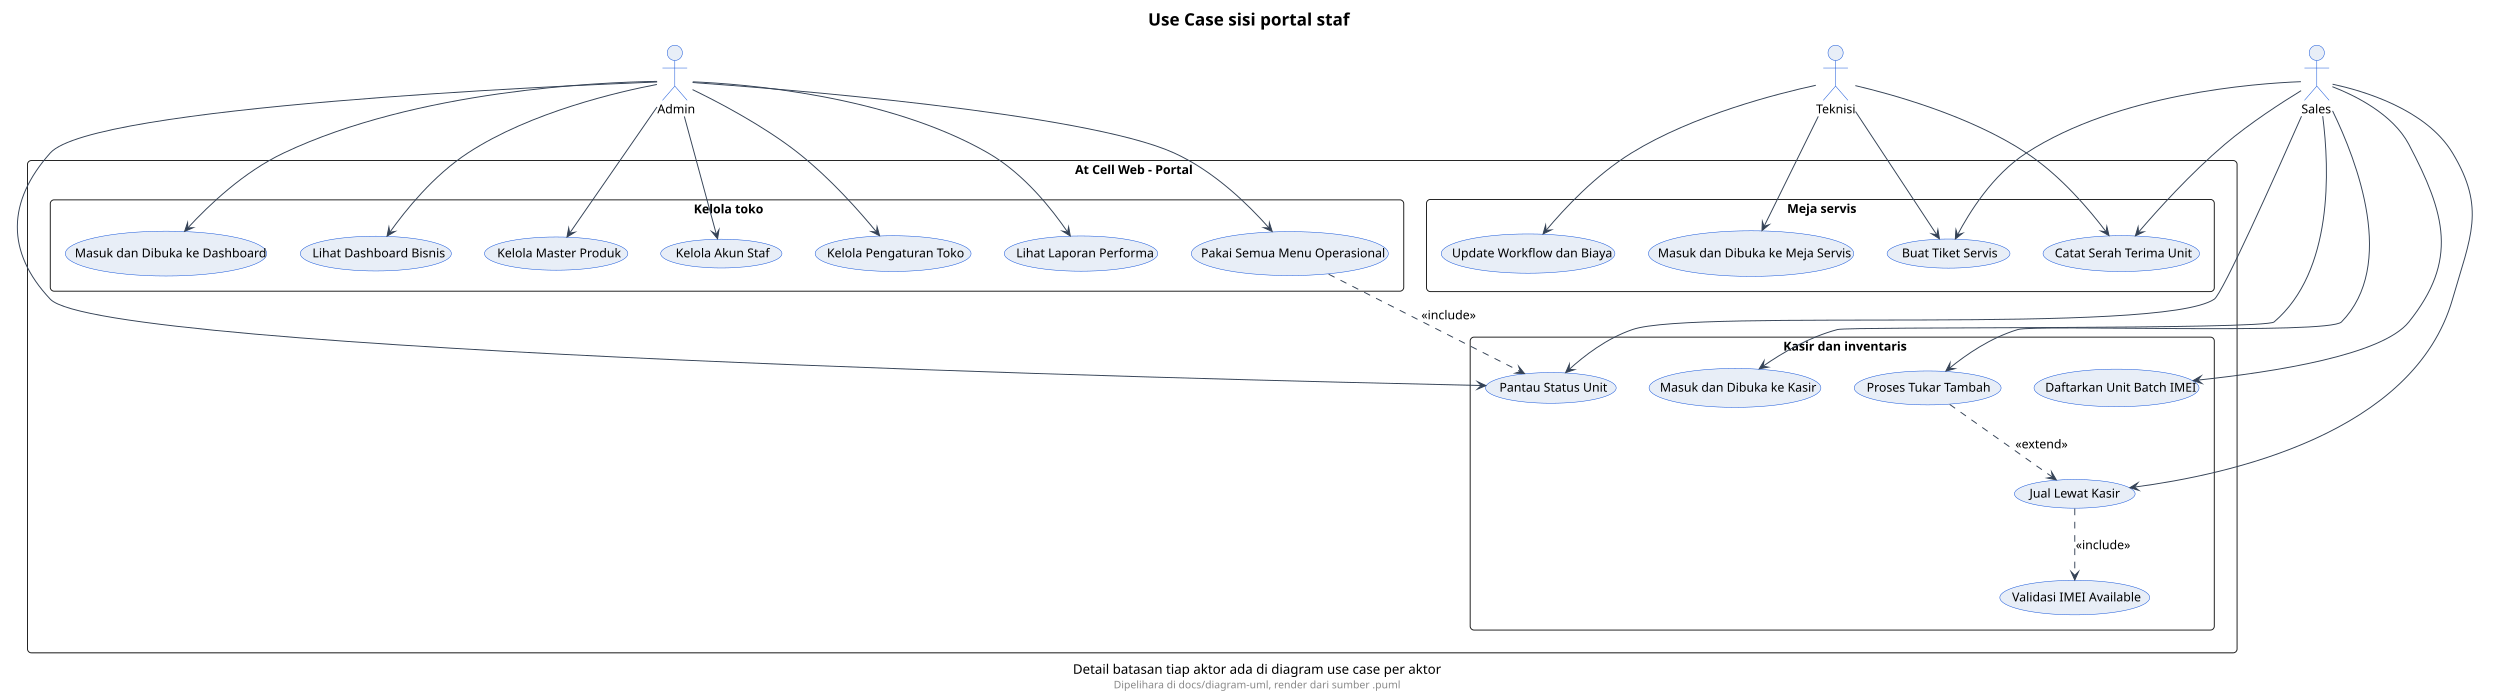
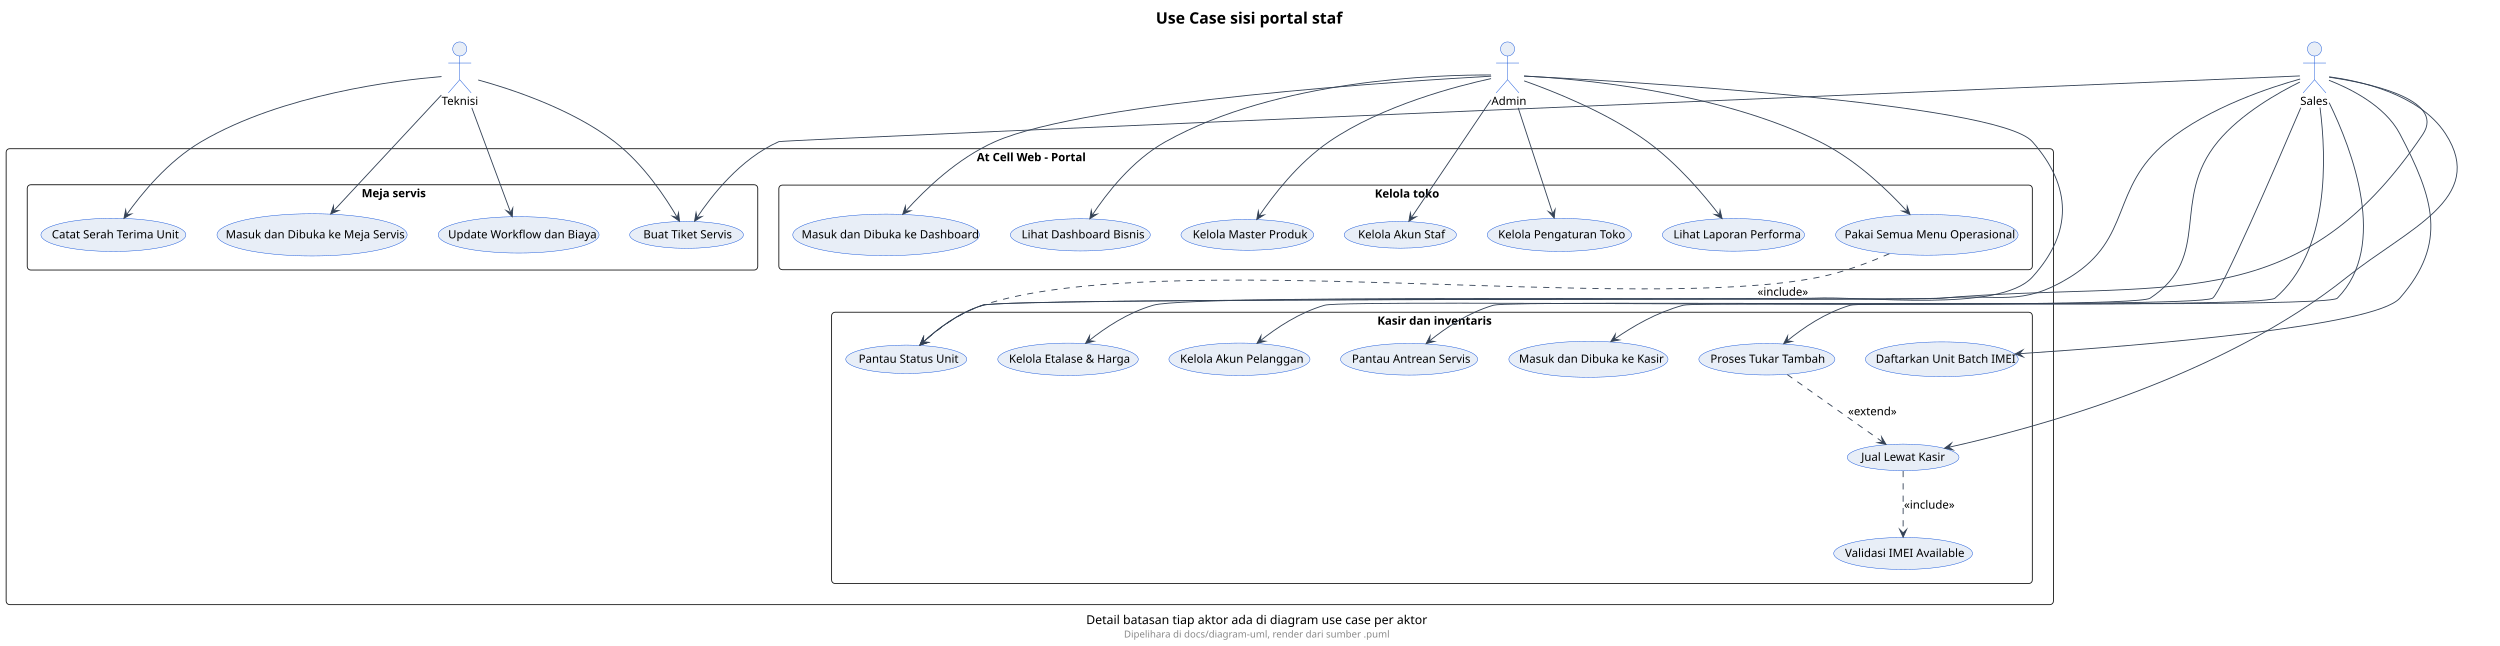
- <svg xmlns="http://www.w3.org/2000/svg" contentStyleType="text/css" data-diagram-type="DESCRIPTION" height="734px" preserveAspectRatio="none" style="width:2634px;height:734px;background:#FFFFFF;" version="1.1" viewBox="0 0 2634 734" width="2634px" zoomAndPan="magnify">
+ <svg xmlns="http://www.w3.org/2000/svg" version="1.1" data-diagram-type="DESCRIPTION" style="width:2844px;height:734px;background:#FFFFFF;" width="2844px" height="734px" viewBox="0 0 2844 734" zoomAndPan="magnify" preserveAspectRatio="none" contentStyleType="text/css">
  <defs />
-   <g>
+   <g font-family="sans-serif" lengthAdjust="spacing">
    <g class="title" data-source-line="43">
-       <text fill="#000000" font-family="sans-serif" font-size="18" font-weight="700" lengthAdjust="spacing" textLength="208.09" x="1209.62" y="26.884">Use Case sisi portal staf</text>
-     </g>
-     <g class="cluster" data-qualified-name="At Cell Web - Portal" data-source-line="47" id="ent0004">
-       <rect fill="none" height="518.67" rx="4" ry="4" style="stroke:#181818;stroke-width:1;" width="2328" x="28.98" y="169.148" />
-       <text fill="#000000" font-family="sans-serif" font-size="13" font-weight="700" lengthAdjust="spacing" textLength="120.618" x="1132.671" y="183.342">At Cell Web - Portal</text>
-     </g>
-     <g class="cluster" data-qualified-name="At Cell Web - Portal.Kasir dan inventaris" data-source-line="48" id="ent0005">
-       <rect fill="none" height="308.61" rx="4" ry="4" style="stroke:#181818;stroke-width:1;" width="784" x="1548.98" y="355.208" />
-       <text fill="#000000" font-family="sans-serif" font-size="13" font-weight="700" lengthAdjust="spacing" textLength="124.268" x="1878.846" y="369.402">Kasir dan inventaris</text>
-     </g>
-     <g class="cluster" data-qualified-name="At Cell Web - Portal.Meja servis" data-source-line="56" id="ent0012">
-       <rect fill="none" height="97.06" rx="4" ry="4" style="stroke:#181818;stroke-width:1;" width="830" x="1502.98" y="210.148" />
-       <text fill="#000000" font-family="sans-serif" font-size="13" font-weight="700" lengthAdjust="spacing" textLength="70.103" x="1882.928" y="224.342">Meja servis</text>
-     </g>
-     <g class="cluster" data-qualified-name="At Cell Web - Portal.Kelola toko" data-source-line="62" id="ent0017">
-       <rect fill="none" height="96.24" rx="4" ry="4" style="stroke:#181818;stroke-width:1;" width="1426" x="52.98" y="210.558" />
-       <text fill="#000000" font-family="sans-serif" font-size="13" font-weight="700" lengthAdjust="spacing" textLength="70.065" x="730.947" y="224.752">Kelola toko</text>
-     </g>
-     <g class="entity" data-qualified-name="At Cell Web - Portal.Kasir dan inventaris.MasukKasir" data-source-line="49" id="ent0006">
-       <ellipse cx="1827.983" cy="408.709" fill="#E8EEF7" rx="90.502" ry="20.5" style="stroke:#0B4ED8;stroke-width:0.5;" />
-       <text fill="#000000" font-family="sans-serif" font-size="13" lengthAdjust="spacing" textLength="158.241" x="1748.862" y="412.683">Masuk dan Dibuka ke Kasir</text>
-     </g>
-     <g class="entity" data-qualified-name="At Cell Web - Portal.Kasir dan inventaris.JualKasir" data-source-line="50" id="ent0007">
-       <ellipse cx="2185.979" cy="520.316" fill="#E8EEF7" rx="63.589" ry="15.118" style="stroke:#0B4ED8;stroke-width:0.5;" />
-       <text fill="#000000" font-family="sans-serif" font-size="13" lengthAdjust="spacing" textLength="95.38" x="2138.289" y="524.29">Jual Lewat Kasir</text>
-     </g>
-     <g class="entity" data-qualified-name="At Cell Web - Portal.Kasir dan inventaris.ValidasiIMEI" data-source-line="51" id="ent0008">
-       <ellipse cx="2185.976" cy="629.627" fill="#E8EEF7" rx="78.945" ry="18.189" style="stroke:#0B4ED8;stroke-width:0.5;" />
-       <text fill="#000000" font-family="sans-serif" font-size="13" lengthAdjust="spacing" textLength="132.228" x="2119.861" y="633.602">Validasi IMEI Available</text>
-     </g>
-     <g class="entity" data-qualified-name="At Cell Web - Portal.Kasir dan inventaris.TukarTambah" data-source-line="52" id="ent0009">
-       <ellipse cx="2030.983" cy="408.713" fill="#E8EEF7" rx="77.373" ry="17.875" style="stroke:#0B4ED8;stroke-width:0.5;" />
-       <text fill="#000000" font-family="sans-serif" font-size="13" lengthAdjust="spacing" textLength="128.603" x="1966.681" y="412.687">Proses Tukar Tambah</text>
-     </g>
-     <g class="entity" data-qualified-name="At Cell Web - Portal.Kasir dan inventaris.DaftarBatch" data-source-line="53" id="ent0010">
-       <ellipse cx="2229.981" cy="408.712" fill="#E8EEF7" rx="86.921" ry="19.784" style="stroke:#0B4ED8;stroke-width:0.5;" />
-       <text fill="#000000" font-family="sans-serif" font-size="13" lengthAdjust="spacing" textLength="150.281" x="2154.841" y="412.687">Daftarkan Unit Batch IMEI</text>
-     </g>
-     <g class="entity" data-qualified-name="At Cell Web - Portal.Kasir dan inventaris.PantauUnit" data-source-line="54" id="ent0011">
-       <ellipse cx="1633.985" cy="408.705" fill="#E8EEF7" rx="68.835" ry="16.167" style="stroke:#0B4ED8;stroke-width:0.5;" />
-       <text fill="#000000" font-family="sans-serif" font-size="13" lengthAdjust="spacing" textLength="108.399" x="1579.785" y="412.68">Pantau Status Unit</text>
-     </g>
-     <g class="entity" data-qualified-name="At Cell Web - Portal.Meja servis.MasukServis" data-source-line="57" id="ent0013">
-       <ellipse cx="1844.982" cy="267.175" fill="#E8EEF7" rx="108.132" ry="24.026" style="stroke:#0B4ED8;stroke-width:0.5;" />
-       <text fill="#000000" font-family="sans-serif" font-size="13" lengthAdjust="spacing" textLength="196.53" x="1746.717" y="271.149">Masuk dan Dibuka ke Meja Servis</text>
-     </g>
-     <g class="entity" data-qualified-name="At Cell Web - Portal.Meja servis.BuatTiket" data-source-line="58" id="ent0014">
-       <ellipse cx="2052.977" cy="267.174" fill="#E8EEF7" rx="64.727" ry="15.345" style="stroke:#0B4ED8;stroke-width:0.5;" />
-       <text fill="#000000" font-family="sans-serif" font-size="13" lengthAdjust="spacing" textLength="98.255" x="2003.849" y="271.148">Buat Tiket Servis</text>
-     </g>
-     <g class="entity" data-qualified-name="At Cell Web - Portal.Meja servis.UpdateTiket" data-source-line="59" id="ent0015">
-       <ellipse cx="1609.975" cy="267.175" fill="#E8EEF7" rx="91.485" ry="20.697" style="stroke:#0B4ED8;stroke-width:0.5;" />
-       <text fill="#000000" font-family="sans-serif" font-size="13" lengthAdjust="spacing" textLength="160.412" x="1529.769" y="271.15">Update Workflow dan Biaya</text>
-     </g>
-     <g class="entity" data-qualified-name="At Cell Web - Portal.Meja servis.SerahTerima" data-source-line="60" id="ent0016">
-       <ellipse cx="2234.983" cy="267.183" fill="#E8EEF7" rx="82.423" ry="18.885" style="stroke:#0B4ED8;stroke-width:0.5;" />
-       <text fill="#000000" font-family="sans-serif" font-size="13" lengthAdjust="spacing" textLength="140.163" x="2164.902" y="271.157">Catat Serah Terima Unit</text>
-     </g>
-     <g class="entity" data-qualified-name="At Cell Web - Portal.Kelola toko.MasukDash" data-source-line="63" id="ent0018">
-       <ellipse cx="174.98" cy="267.182" fill="#E8EEF7" rx="106.12" ry="23.624" style="stroke:#0B4ED8;stroke-width:0.5;" />
-       <text fill="#000000" font-family="sans-serif" font-size="13" lengthAdjust="spacing" textLength="192.22" x="78.87" y="271.157">Masuk dan Dibuka ke Dashboard</text>
-     </g>
-     <g class="entity" data-qualified-name="At Cell Web - Portal.Kelola toko.LihatDash" data-source-line="64" id="ent0019">
-       <ellipse cx="395.982" cy="267.175" fill="#E8EEF7" rx="79.582" ry="18.316" style="stroke:#0B4ED8;stroke-width:0.5;" />
-       <text fill="#000000" font-family="sans-serif" font-size="13" lengthAdjust="spacing" textLength="133.688" x="329.138" y="271.149">Lihat Dashboard Bisnis</text>
-     </g>
-     <g class="entity" data-qualified-name="At Cell Web - Portal.Kelola toko.KelolaProduk" data-source-line="65" id="ent0020">
-       <ellipse cx="585.983" cy="267.181" fill="#E8EEF7" rx="75.513" ry="17.503" style="stroke:#0B4ED8;stroke-width:0.5;" />
-       <text fill="#000000" font-family="sans-serif" font-size="13" lengthAdjust="spacing" textLength="124.281" x="523.842" y="271.155">Kelola Master Produk</text>
-     </g>
-     <g class="entity" data-qualified-name="At Cell Web - Portal.Kelola toko.KelolaStaf" data-source-line="66" id="ent0021">
-       <ellipse cx="759.979" cy="267.174" fill="#E8EEF7" rx="63.879" ry="15.176" style="stroke:#0B4ED8;stroke-width:0.5;" />
-       <text fill="#000000" font-family="sans-serif" font-size="13" lengthAdjust="spacing" textLength="96.116" x="711.921" y="271.148">Kelola Akun Staf</text>
-     </g>
-     <g class="entity" data-qualified-name="At Cell Web - Portal.Kelola toko.KelolaToko" data-source-line="67" id="ent0022">
-       <ellipse cx="940.984" cy="267.183" fill="#E8EEF7" rx="82.124" ry="18.825" style="stroke:#0B4ED8;stroke-width:0.5;" />
-       <text fill="#000000" font-family="sans-serif" font-size="13" lengthAdjust="spacing" textLength="139.483" x="871.242" y="271.157">Kelola Pengaturan Toko</text>
-     </g>
-     <g class="entity" data-qualified-name="At Cell Web - Portal.Kelola toko.LihatLaporan" data-source-line="68" id="ent0023">
-       <ellipse cx="1138.978" cy="267.178" fill="#E8EEF7" rx="80.848" ry="18.57" style="stroke:#0B4ED8;stroke-width:0.5;" />
-       <text fill="#000000" font-family="sans-serif" font-size="13" lengthAdjust="spacing" textLength="136.583" x="1070.687" y="271.152">Lihat Laporan Performa</text>
-     </g>
-     <g class="entity" data-qualified-name="At Cell Web - Portal.Kelola toko.PakaiSemua" data-source-line="69" id="ent0024">
-       <ellipse cx="1358.977" cy="267.182" fill="#E8EEF7" rx="103.767" ry="23.153" style="stroke:#0B4ED8;stroke-width:0.5;" />
-       <text fill="#000000" font-family="sans-serif" font-size="13" lengthAdjust="spacing" textLength="187.161" x="1265.396" y="271.156">Pakai Semua Menu Operasional</text>
-     </g>
-     <g class="entity" data-qualified-name="S" data-source-line="44" id="ent0001">
-       <ellipse cx="2440.979" cy="55.698" fill="#E8EEF7" rx="8" ry="8" style="stroke:#0B4ED8;stroke-width:0.5;" />
-       <path d="M2440.979,63.698 L2440.979,90.698 M2427.979,71.698 L2453.979,71.698 M2440.979,90.698 L2427.979,105.698 M2440.979,90.698 L2453.979,105.698" fill="none" style="stroke:#0B4ED8;stroke-width:0.5;" />
-       <text fill="#000000" font-family="sans-serif" font-size="13" lengthAdjust="spacing" textLength="32.519" x="2424.72" y="119.392">Sales</text>
-     </g>
-     <g class="entity" data-qualified-name="T" data-source-line="45" id="ent0002">
-       <ellipse cx="1933.979" cy="55.698" fill="#E8EEF7" rx="8" ry="8" style="stroke:#0B4ED8;stroke-width:0.5;" />
-       <path d="M1933.979,63.698 L1933.979,90.698 M1920.979,71.698 L1946.979,71.698 M1933.979,90.698 L1920.979,105.698 M1933.979,90.698 L1946.979,105.698" fill="none" style="stroke:#0B4ED8;stroke-width:0.5;" />
-       <text fill="#000000" font-family="sans-serif" font-size="13" lengthAdjust="spacing" textLength="41.177" x="1913.39" y="119.392">Teknisi</text>
-     </g>
-     <g class="entity" data-qualified-name="A" data-source-line="46" id="ent0003">
-       <ellipse cx="710.984" cy="55.698" fill="#E8EEF7" rx="8" ry="8" style="stroke:#0B4ED8;stroke-width:0.5;" />
-       <path d="M710.984,63.698 L710.984,90.698 M697.984,71.698 L723.984,71.698 M710.984,90.698 L697.984,105.698 M710.984,90.698 L723.984,105.698" fill="none" style="stroke:#0B4ED8;stroke-width:0.5;" />
-       <text fill="#000000" font-family="sans-serif" font-size="13" lengthAdjust="spacing" textLength="36.848" x="692.56" y="119.392">Admin</text>
-     </g>
-     <g class="link" data-entity-1="ent0001" data-entity-2="ent0006" data-link-type="dependency" data-source-line="72" id="lnk25">
-       <path d="M2447.21,122.348 C2454.45,178.788 2458.39,285.968 2395.98,339.208 C2386.26,347.498 1948.32,343.868 1935.98,347.208 C1905.48,355.448 1878.514,371.327 1857.574,385.787" fill="none" id="S-to-MasukKasir" style="stroke:#334155;stroke-width:1;" />
-       <polygon fill="#334155" points="1853.46,388.628,1863.139,386.806,1857.574,385.787,1858.593,380.223,1853.46,388.628" style="stroke:#334155;stroke-width:1;stroke-linejoin:miter;stroke-miterlimit:10;" />
-     </g>
-     <g class="link" data-entity-1="ent0001" data-entity-2="ent0007" data-link-type="dependency" data-source-line="73" id="lnk26">
-       <path d="M2457.62,88.708 C2488.93,95.418 2556,114.748 2583.98,161.148 C2619.33,219.788 2602.86,249.388 2583.98,315.208 C2543.36,456.838 2349.257,500.006 2248.947,513.196" fill="none" id="S-to-JualKasir" style="stroke:#334155;stroke-width:1;" />
-       <polygon fill="#334155" points="2243.99,513.848,2253.435,516.641,2248.947,513.196,2252.392,508.709,2243.99,513.848" style="stroke:#334155;stroke-width:1;stroke-linejoin:miter;stroke-miterlimit:10;" />
-     </g>
-     <g class="link" data-entity-1="ent0001" data-entity-2="ent0009" data-link-type="dependency" data-source-line="74" id="lnk27">
-       <path d="M2457.6,116.818 C2483.62,170.288 2525.26,279.538 2466.98,339.208 C2453.74,352.758 2144.11,341.688 2125.98,347.208 C2096.98,356.018 2072.159,373.195 2054.019,387.856" fill="none" id="S-to-TukarTambah" style="stroke:#334155;stroke-width:1;" />
-       <polygon fill="#334155" points="2050.13,390.998,2059.644,388.452,2054.019,387.856,2054.616,382.23,2050.13,390.998" style="stroke:#334155;stroke-width:1;stroke-linejoin:miter;stroke-miterlimit:10;" />
-     </g>
-     <g class="link" data-entity-1="ent0001" data-entity-2="ent0010" data-link-type="dependency" data-source-line="75" id="lnk28">
-       <path d="M2457.4,91.328 C2480.31,100.208 2520.94,119.818 2537.98,152.148 C2576.74,225.698 2589.99,274.348 2537.98,339.208 C2509.96,374.138 2397.072,391.862 2315.552,400.492" fill="none" id="S-to-DaftarBatch" style="stroke:#334155;stroke-width:1;" />
-       <polygon fill="#334155" points="2310.58,401.018,2319.951,404.048,2315.552,400.492,2319.109,396.093,2310.58,401.018" style="stroke:#334155;stroke-width:1;stroke-linejoin:miter;stroke-miterlimit:10;" />
-     </g>
-     <g class="link" data-entity-1="ent0001" data-entity-2="ent0011" data-link-type="dependency" data-source-line="76" id="lnk29">
-       <path d="M2424.88,122.418 C2396.95,185.758 2341.66,309.368 2332.98,315.208 C2276.37,353.238 1784.45,324.938 1719.98,347.208 C1692.37,356.738 1669.388,374.634 1653.248,389.234" fill="none" id="S-to-PantauUnit" style="stroke:#334155;stroke-width:1;" />
-       <polygon fill="#334155" points="1649.54,392.588,1658.898,389.517,1653.248,389.234,1653.531,383.584,1649.54,392.588" style="stroke:#334155;stroke-width:1;stroke-linejoin:miter;stroke-miterlimit:10;" />
-     </g>
-     <g class="link" data-entity-1="ent0001" data-entity-2="ent0014" data-link-type="dependency" data-source-line="77" id="lnk30">
-       <path d="M2424.23,86.058 C2375.55,87.908 2231.42,98.678 2134.98,161.148 C2099.06,184.418 2074.569,224.489 2062.459,247.369" fill="none" id="S-to-BuatTiket" style="stroke:#334155;stroke-width:1;" />
-       <polygon fill="#334155" points="2060.12,251.788,2067.865,245.705,2062.459,247.369,2060.795,241.963,2060.12,251.788" style="stroke:#334155;stroke-width:1;stroke-linejoin:miter;stroke-miterlimit:10;" />
-     </g>
-     <g class="link" data-entity-1="ent0001" data-entity-2="ent0016" data-link-type="dependency" data-source-line="78" id="lnk31">
-       <path d="M2424.45,95.528 C2404.52,107.738 2370.43,129.678 2343.98,152.148 C2307.46,183.188 2273.187,221.285 2253.097,244.685" fill="none" id="S-to-SerahTerima" style="stroke:#334155;stroke-width:1;" />
-       <polygon fill="#334155" points="2249.84,248.478,2258.738,244.255,2253.097,244.685,2252.668,239.044,2249.84,248.478" style="stroke:#334155;stroke-width:1;stroke-linejoin:miter;stroke-miterlimit:10;" />
-     </g>
-     <g class="link" data-entity-1="ent0002" data-entity-2="ent0013" data-link-type="dependency" data-source-line="79" id="lnk32">
-       <path d="M1915.75,122.638 C1897.96,158.738 1873.631,208.074 1858.621,238.514" fill="none" id="T-to-MasukServis" style="stroke:#334155;stroke-width:1;" />
-       <polygon fill="#334155" points="1856.41,242.998,1863.978,236.695,1858.621,238.514,1856.803,233.157,1856.41,242.998" style="stroke:#334155;stroke-width:1;stroke-linejoin:miter;stroke-miterlimit:10;" />
-     </g>
-     <g class="link" data-entity-1="ent0002" data-entity-2="ent0014" data-link-type="dependency" data-source-line="80" id="lnk33">
-       <path d="M1954.98,117.528 C1981,156.998 2021.487,218.414 2040.618,247.424" fill="none" id="T-to-BuatTiket" style="stroke:#334155;stroke-width:1;" />
-       <polygon fill="#334155" points="2043.37,251.598,2041.755,241.883,2040.618,247.424,2035.076,246.287,2043.37,251.598" style="stroke:#334155;stroke-width:1;stroke-linejoin:miter;stroke-miterlimit:10;" />
-     </g>
-     <g class="link" data-entity-1="ent0002" data-entity-2="ent0015" data-link-type="dependency" data-source-line="81" id="lnk34">
-       <path d="M1913.14,89.858 C1873.17,98.538 1783.98,121.098 1718.98,161.148 C1680.95,184.588 1648.58,219.383 1628.96,242.693" fill="none" id="T-to-UpdateTiket" style="stroke:#334155;stroke-width:1;" />
-       <polygon fill="#334155" points="1625.74,246.518,1634.596,242.208,1628.96,242.693,1628.475,237.057,1625.74,246.518" style="stroke:#334155;stroke-width:1;stroke-linejoin:miter;stroke-miterlimit:10;" />
-     </g>
-     <g class="link" data-entity-1="ent0002" data-entity-2="ent0016" data-link-type="dependency" data-source-line="82" id="lnk35">
-       <path d="M1954.79,90.208 C1992.94,99.188 2075.61,121.868 2134.98,161.148 C2171.51,185.328 2201.562,221.172 2219.002,244.212" fill="none" id="T-to-SerahTerima" style="stroke:#334155;stroke-width:1;" />
-       <polygon fill="#334155" points="2222.02,248.198,2219.778,238.608,2219.002,244.212,2213.399,243.436,2222.02,248.198" style="stroke:#334155;stroke-width:1;stroke-linejoin:miter;stroke-miterlimit:10;" />
-     </g>
-     <g class="link" data-entity-1="ent0003" data-entity-2="ent0018" data-link-type="dependency" data-source-line="83" id="lnk36">
-       <path d="M692.29,85.738 C632.13,86.608 439.32,94.748 298.98,161.148 C256.65,181.178 220.478,215.73 197.888,240.12" fill="none" id="A-to-MasukDash" style="stroke:#334155;stroke-width:1;" />
-       <polygon fill="#334155" points="194.49,243.788,203.54,239.903,197.888,240.12,197.671,234.467,194.49,243.788" style="stroke:#334155;stroke-width:1;stroke-linejoin:miter;stroke-miterlimit:10;" />
-     </g>
-     <g class="link" data-entity-1="ent0003" data-entity-2="ent0019" data-link-type="dependency" data-source-line="84" id="lnk37">
-       <path d="M692.1,88.978 C652.51,96.548 559.01,117.968 492.98,161.148 C456.42,185.058 427.188,221.671 410.678,244.761" fill="none" id="A-to-LihatDash" style="stroke:#334155;stroke-width:1;" />
-       <polygon fill="#334155" points="407.77,248.828,416.259,243.834,410.678,244.761,409.751,239.181,407.77,248.828" style="stroke:#334155;stroke-width:1;stroke-linejoin:miter;stroke-miterlimit:10;" />
-     </g>
-     <g class="link" data-entity-1="ent0003" data-entity-2="ent0020" data-link-type="dependency" data-source-line="85" id="lnk38">
-       <path d="M692.27,112.698 C665.98,150.658 621.766,214.508 600.197,245.658" fill="none" id="A-to-KelolaProduk" style="stroke:#334155;stroke-width:1;" />
-       <polygon fill="#334155" points="597.35,249.768,605.762,244.646,600.197,245.658,599.185,240.092,597.35,249.768" style="stroke:#334155;stroke-width:1;stroke-linejoin:miter;stroke-miterlimit:10;" />
-     </g>
-     <g class="link" data-entity-1="ent0003" data-entity-2="ent0021" data-link-type="dependency" data-source-line="86" id="lnk39">
-       <path d="M721.01,122.638 C731.82,162.448 747.169,218.993 754.719,246.783" fill="none" id="A-to-KelolaStaf" style="stroke:#334155;stroke-width:1;" />
-       <polygon fill="#334155" points="756.03,251.608,757.53,241.874,754.719,246.783,749.81,243.972,756.03,251.608" style="stroke:#334155;stroke-width:1;stroke-linejoin:miter;stroke-miterlimit:10;" />
-     </g>
-     <g class="link" data-entity-1="ent0003" data-entity-2="ent0022" data-link-type="dependency" data-source-line="87" id="lnk40">
-       <path d="M729.67,94.418 C755.91,107.128 804.51,132.378 840.98,161.148 C874.98,187.968 905.247,222.312 923.547,244.482" fill="none" id="A-to-KelolaToko" style="stroke:#334155;stroke-width:1;" />
-       <polygon fill="#334155" points="926.73,248.338,924.086,238.851,923.547,244.482,917.916,243.944,926.73,248.338" style="stroke:#334155;stroke-width:1;stroke-linejoin:miter;stroke-miterlimit:10;" />
-     </g>
-     <g class="link" data-entity-1="ent0003" data-entity-2="ent0023" data-link-type="dependency" data-source-line="88" id="lnk41">
-       <path d="M729.88,86.188 C782.67,88.398 934.79,100.008 1040.98,161.148 C1079.23,183.178 1108.614,220.823 1124.844,244.513" fill="none" id="A-to-LihatLaporan" style="stroke:#334155;stroke-width:1;" />
-       <polygon fill="#334155" points="1127.67,248.638,1125.883,238.953,1124.844,244.513,1119.284,243.474,1127.67,248.638" style="stroke:#334155;stroke-width:1;stroke-linejoin:miter;stroke-miterlimit:10;" />
-     </g>
-     <g class="link" data-entity-1="ent0003" data-entity-2="ent0011" data-link-type="dependency" data-source-line="89" id="lnk42">
-       <path d="M692.36,86.368 C589.82,90.348 96.84,111.968 52.98,161.148 C7.41,212.248 6,265.398 52.98,315.208 C105.63,371.018 1263.811,399.719 1560.561,406.179" fill="none" id="A-to-PantauUnit" style="stroke:#334155;stroke-width:1;" />
-       <polygon fill="#334155" points="1565.56,406.288,1556.649,402.093,1560.561,406.179,1556.475,410.091,1565.56,406.288" style="stroke:#334155;stroke-width:1;stroke-linejoin:miter;stroke-miterlimit:10;" />
-     </g>
-     <g class="link" data-entity-1="ent0003" data-entity-2="ent0024" data-link-type="dependency" data-source-line="90" id="lnk43">
-       <path d="M729.72,86.958 C812.23,92.788 1143.13,118.488 1236.98,161.148 C1279.47,180.468 1315.114,215.545 1337.074,240.195" fill="none" id="A-to-PakaiSemua" style="stroke:#334155;stroke-width:1;" />
-       <polygon fill="#334155" points="1340.4,243.928,1337.4,234.547,1337.074,240.195,1331.427,239.869,1340.4,243.928" style="stroke:#334155;stroke-width:1;stroke-linejoin:miter;stroke-miterlimit:10;" />
-     </g>
-     <g class="link" data-entity-1="ent0007" data-entity-2="ent0008" data-link-type="dependency" data-source-line="91" id="lnk44">
-       <path d="M2185.98,535.798 C2185.98,555.358 2185.98,585.208 2185.98,606.188" fill="none" id="JualKasir-to-ValidasiIMEI" style="stroke:#334155;stroke-width:1;stroke-dasharray:7,7;" />
-       <polygon fill="#334155" points="2185.98,611.188,2189.98,602.188,2185.98,606.188,2181.98,602.188,2185.98,611.188" style="stroke:#334155;stroke-width:1;stroke-linejoin:miter;stroke-miterlimit:10;" />
-       <text fill="#000000" font-family="sans-serif" font-size="13" lengthAdjust="spacing" textLength="55.656" x="2186.98" y="578.632">«include»</text>
-     </g>
-     <g class="link" data-entity-1="ent0009" data-entity-2="ent0007" data-link-type="dependency" data-source-line="92" id="lnk45">
-       <path d="M2054.19,426.118 C2084.76,447.738 2133.898,482.491 2162.458,502.691" fill="none" id="TukarTambah-to-JualKasir" style="stroke:#334155;stroke-width:1;stroke-dasharray:7,7;" />
-       <polygon fill="#334155" points="2166.54,505.578,2161.502,497.115,2162.458,502.691,2156.882,503.647,2166.54,505.578" style="stroke:#334155;stroke-width:1;stroke-linejoin:miter;stroke-miterlimit:10;" />
-       <text fill="#000000" font-family="sans-serif" font-size="13" lengthAdjust="spacing" textLength="53.492" x="2123.36" y="472.402">«extend»</text>
-     </g>
-     <g class="link" data-entity-1="ent0024" data-entity-2="ent0011" data-link-type="dependency" data-source-line="93" id="lnk46">
-       <path d="M1399.85,288.918 C1456.56,317.688 1553.141,366.685 1601.811,391.385" fill="none" id="PakaiSemua-to-PantauUnit" style="stroke:#334155;stroke-width:1;stroke-dasharray:7,7;" />
-       <polygon fill="#334155" points="1606.27,393.648,1600.055,386.008,1601.811,391.385,1596.434,393.142,1606.27,393.648" style="stroke:#334155;stroke-width:1;stroke-linejoin:miter;stroke-miterlimit:10;" />
-       <text fill="#000000" font-family="sans-serif" font-size="13" lengthAdjust="spacing" textLength="55.656" x="1497.48" y="336.402">«include»</text>
-     </g>
-     <g class="caption" data-source-line="94">
-       <text fill="#000000" font-family="sans-serif" font-size="14" lengthAdjust="spacing" textLength="366.543" x="1130.393" y="709.95">Detail batasan tiap aktor ada di diagram use case per aktor</text>
+       <text x="1314.885" y="26.884" fill="#000" font-size="18" textLength="208.09" font-weight="700">Use Case sisi portal staf</text>
+     </g>
+     <g class="cluster" data-qualified-name="At Cell Web - Portal" id="ent0004" data-source-line="47">
+       <rect x="7" y="169.148" width="2329" height="518.67" fill="none" style="stroke:#181818;stroke-width:1;" rx="4" ry="4" />
+       <text x="1111.191" y="183.342" fill="#000" font-size="13" textLength="120.618" font-weight="700">At Cell Web - Portal</text>
+     </g>
+     <g class="cluster" data-qualified-name="At Cell Web - Portal.Kasir dan inventaris" id="ent0005" data-source-line="48">
+       <rect x="946" y="355.208" width="1366" height="308.61" fill="none" style="stroke:#181818;stroke-width:1;" rx="4" ry="4" />
+       <text x="1566.866" y="369.402" fill="#000" font-size="13" textLength="124.268" font-weight="700">Kasir dan inventaris</text>
+     </g>
+     <g class="cluster" data-qualified-name="At Cell Web - Portal.Meja servis" id="ent0015" data-source-line="59">
+       <rect x="31" y="210.148" width="831" height="97.06" fill="none" style="stroke:#181818;stroke-width:1;" rx="4" ry="4" />
+       <text x="411.448" y="224.342" fill="#000" font-size="13" textLength="70.104" font-weight="700">Meja servis</text>
+     </g>
+     <g class="cluster" data-qualified-name="At Cell Web - Portal.Kelola toko" id="ent0020" data-source-line="65">
+       <rect x="886" y="210.558" width="1426" height="96.24" fill="none" style="stroke:#181818;stroke-width:1;" rx="4" ry="4" />
+       <text x="1563.967" y="224.752" fill="#000" font-size="13" textLength="70.065" font-weight="700">Kelola toko</text>
+     </g>
+     <g class="entity" data-qualified-name="At Cell Web - Portal.Kasir dan inventaris.MasukKasir" id="ent0006" data-source-line="49">
+       <ellipse cx="1807.002" cy="408.709" rx="90.502" ry="20.5" fill="#E8EEF7" style="stroke:#0B4ED8;stroke-width:0.5;" />
+       <text x="1727.882" y="412.683" fill="#000" font-size="13" textLength="158.241">Masuk dan Dibuka ke Kasir</text>
+     </g>
+     <g class="entity" data-qualified-name="At Cell Web - Portal.Kasir dan inventaris.JualKasir" id="ent0007" data-source-line="50">
+       <ellipse cx="2164.999" cy="520.316" rx="63.589" ry="15.118" fill="#E8EEF7" style="stroke:#0B4ED8;stroke-width:0.5;" />
+       <text x="2117.309" y="524.29" fill="#000" font-size="13" textLength="95.38">Jual Lewat Kasir</text>
+     </g>
+     <g class="entity" data-qualified-name="At Cell Web - Portal.Kasir dan inventaris.ValidasiIMEI" id="ent0008" data-source-line="51">
+       <ellipse cx="2164.995" cy="629.627" rx="78.945" ry="18.189" fill="#E8EEF7" style="stroke:#0B4ED8;stroke-width:0.5;" />
+       <text x="2098.881" y="633.602" fill="#000" font-size="13" textLength="132.228">Validasi IMEI Available</text>
+     </g>
+     <g class="entity" data-qualified-name="At Cell Web - Portal.Kasir dan inventaris.TukarTambah" id="ent0009" data-source-line="52">
+       <ellipse cx="2010.003" cy="408.713" rx="77.373" ry="17.875" fill="#E8EEF7" style="stroke:#0B4ED8;stroke-width:0.5;" />
+       <text x="1945.701" y="412.687" fill="#000" font-size="13" textLength="128.604">Proses Tukar Tambah</text>
+     </g>
+     <g class="entity" data-qualified-name="At Cell Web - Portal.Kasir dan inventaris.DaftarBatch" id="ent0010" data-source-line="53">
+       <ellipse cx="2209.001" cy="408.712" rx="86.921" ry="19.784" fill="#E8EEF7" style="stroke:#0B4ED8;stroke-width:0.5;" />
+       <text x="2133.861" y="412.687" fill="#000" font-size="13" textLength="150.281">Daftarkan Unit Batch IMEI</text>
+     </g>
+     <g class="entity" data-qualified-name="At Cell Web - Portal.Kasir dan inventaris.PantauUnit" id="ent0011" data-source-line="54">
+       <ellipse cx="1031.005" cy="408.705" rx="68.835" ry="16.167" fill="#E8EEF7" style="stroke:#0B4ED8;stroke-width:0.5;" />
+       <text x="976.805" y="412.68" fill="#000" font-size="13" textLength="108.399">Pantau Status Unit</text>
+     </g>
+     <g class="entity" data-qualified-name="At Cell Web - Portal.Kasir dan inventaris.KelolaEtalase" id="ent0012" data-source-line="55">
+       <ellipse cx="1214.998" cy="408.708" rx="79.898" ry="18.38" fill="#E8EEF7" style="stroke:#0B4ED8;stroke-width:0.5;" />
+       <text x="1147.792" y="412.682" fill="#000" font-size="13" textLength="134.412">Kelola Etalase &amp; Harga</text>
+     </g>
+     <g class="entity" data-qualified-name="At Cell Web - Portal.Kasir dan inventaris.KelolaPelanggan" id="ent0013" data-source-line="56">
+       <ellipse cx="1409.995" cy="408.703" rx="80.225" ry="18.445" fill="#E8EEF7" style="stroke:#0B4ED8;stroke-width:0.5;" />
+       <text x="1342.415" y="412.678" fill="#000" font-size="13" textLength="135.161">Kelola Akun Pelanggan</text>
+     </g>
+     <g class="entity" data-qualified-name="At Cell Web - Portal.Kasir dan inventaris.PantauServis" id="ent0014" data-source-line="57">
+       <ellipse cx="1603.001" cy="408.71" rx="78.011" ry="18.002" fill="#E8EEF7" style="stroke:#0B4ED8;stroke-width:0.5;" />
+       <text x="1537.963" y="412.685" fill="#000" font-size="13" textLength="130.076">Pantau Antrean Servis</text>
+     </g>
+     <g class="entity" data-qualified-name="At Cell Web - Portal.Meja servis.MasukServis" id="ent0016" data-source-line="60">
+       <ellipse cx="355.002" cy="267.175" rx="108.132" ry="24.026" fill="#E8EEF7" style="stroke:#0B4ED8;stroke-width:0.5;" />
+       <text x="256.737" y="271.149" fill="#000" font-size="13" textLength="196.53">Masuk dan Dibuka ke Meja Servis</text>
+     </g>
+     <g class="entity" data-qualified-name="At Cell Web - Portal.Meja servis.BuatTiket" id="ent0017" data-source-line="61">
+       <ellipse cx="780.997" cy="267.174" rx="64.727" ry="15.345" fill="#E8EEF7" style="stroke:#0B4ED8;stroke-width:0.5;" />
+       <text x="731.869" y="271.148" fill="#000" font-size="13" textLength="98.255">Buat Tiket Servis</text>
+     </g>
+     <g class="entity" data-qualified-name="At Cell Web - Portal.Meja servis.UpdateTiket" id="ent0018" data-source-line="62">
+       <ellipse cx="589.995" cy="267.175" rx="91.485" ry="20.697" fill="#E8EEF7" style="stroke:#0B4ED8;stroke-width:0.5;" />
+       <text x="509.789" y="271.15" fill="#000" font-size="13" textLength="160.412">Update Workflow dan Biaya</text>
+     </g>
+     <g class="entity" data-qualified-name="At Cell Web - Portal.Meja servis.SerahTerima" id="ent0019" data-source-line="63">
+       <ellipse cx="129.003" cy="267.183" rx="82.423" ry="18.885" fill="#E8EEF7" style="stroke:#0B4ED8;stroke-width:0.5;" />
+       <text x="58.922" y="271.157" fill="#000" font-size="13" textLength="140.163">Catat Serah Terima Unit</text>
+     </g>
+     <g class="entity" data-qualified-name="At Cell Web - Portal.Kelola toko.MasukDash" id="ent0021" data-source-line="66">
+       <ellipse cx="1008" cy="267.182" rx="106.12" ry="23.624" fill="#E8EEF7" style="stroke:#0B4ED8;stroke-width:0.5;" />
+       <text x="911.89" y="271.157" fill="#000" font-size="13" textLength="192.22">Masuk dan Dibuka ke Dashboard</text>
+     </g>
+     <g class="entity" data-qualified-name="At Cell Web - Portal.Kelola toko.LihatDash" id="ent0022" data-source-line="67">
+       <ellipse cx="1229.002" cy="267.175" rx="79.582" ry="18.316" fill="#E8EEF7" style="stroke:#0B4ED8;stroke-width:0.5;" />
+       <text x="1162.158" y="271.149" fill="#000" font-size="13" textLength="133.688">Lihat Dashboard Bisnis</text>
+     </g>
+     <g class="entity" data-qualified-name="At Cell Web - Portal.Kelola toko.KelolaProduk" id="ent0023" data-source-line="68">
+       <ellipse cx="1419.003" cy="267.181" rx="75.513" ry="17.503" fill="#E8EEF7" style="stroke:#0B4ED8;stroke-width:0.5;" />
+       <text x="1356.862" y="271.155" fill="#000" font-size="13" textLength="124.281">Kelola Master Produk</text>
+     </g>
+     <g class="entity" data-qualified-name="At Cell Web - Portal.Kelola toko.KelolaStaf" id="ent0024" data-source-line="69">
+       <ellipse cx="1592.999" cy="267.174" rx="63.879" ry="15.176" fill="#E8EEF7" style="stroke:#0B4ED8;stroke-width:0.5;" />
+       <text x="1544.941" y="271.148" fill="#000" font-size="13" textLength="96.116">Kelola Akun Staf</text>
+     </g>
+     <g class="entity" data-qualified-name="At Cell Web - Portal.Kelola toko.KelolaToko" id="ent0025" data-source-line="70">
+       <ellipse cx="1774.004" cy="267.183" rx="82.124" ry="18.825" fill="#E8EEF7" style="stroke:#0B4ED8;stroke-width:0.5;" />
+       <text x="1704.262" y="271.157" fill="#000" font-size="13" textLength="139.483">Kelola Pengaturan Toko</text>
+     </g>
+     <g class="entity" data-qualified-name="At Cell Web - Portal.Kelola toko.LihatLaporan" id="ent0026" data-source-line="71">
+       <ellipse cx="1971.998" cy="267.178" rx="80.848" ry="18.57" fill="#E8EEF7" style="stroke:#0B4ED8;stroke-width:0.5;" />
+       <text x="1903.707" y="271.152" fill="#000" font-size="13" textLength="136.583">Lihat Laporan Performa</text>
+     </g>
+     <g class="entity" data-qualified-name="At Cell Web - Portal.Kelola toko.PakaiSemua" id="ent0027" data-source-line="72">
+       <ellipse cx="2191.997" cy="267.182" rx="103.767" ry="23.153" fill="#E8EEF7" style="stroke:#0B4ED8;stroke-width:0.5;" />
+       <text x="2098.416" y="271.156" fill="#000" font-size="13" textLength="187.161">Pakai Semua Menu Operasional</text>
+     </g>
+     <g class="entity" data-qualified-name="S" id="ent0001" data-source-line="44">
+       <ellipse cx="2633" cy="55.698" rx="8" ry="8" fill="#E8EEF7" style="stroke:#0B4ED8;stroke-width:0.5;" />
+       <path d="M2633,63.698 L2633,90.698 M2620,71.698 L2646,71.698 M2633,90.698 L2620,105.698 M2633,90.698 L2646,105.698" style="stroke:#0B4ED8;stroke-width:0.5;" fill="none" />
+       <text x="2616.74" y="119.392" fill="#000" font-size="13" textLength="32.519">Sales</text>
+     </g>
+     <g class="entity" data-qualified-name="T" id="ent0002" data-source-line="45">
+       <ellipse cx="522.999" cy="55.698" rx="8" ry="8" fill="#E8EEF7" style="stroke:#0B4ED8;stroke-width:0.5;" />
+       <path d="M522.999,63.698 L522.999,90.698 M509.999,71.698 L535.999,71.698 M522.999,90.698 L509.999,105.698 M522.999,90.698 L535.999,105.698" style="stroke:#0B4ED8;stroke-width:0.5;" fill="none" />
+       <text x="502.41" y="119.392" fill="#000" font-size="13" textLength="41.177">Teknisi</text>
+     </g>
+     <g class="entity" data-qualified-name="A" id="ent0003" data-source-line="46">
+       <ellipse cx="1715.004" cy="55.698" rx="8" ry="8" fill="#E8EEF7" style="stroke:#0B4ED8;stroke-width:0.5;" />
+       <path d="M1715.004,63.698 L1715.004,90.698 M1702.004,71.698 L1728.004,71.698 M1715.004,90.698 L1702.004,105.698 M1715.004,90.698 L1728.004,105.698" style="stroke:#0B4ED8;stroke-width:0.5;" fill="none" />
+       <text x="1696.58" y="119.392" fill="#000" font-size="13" textLength="36.848">Admin</text>
+     </g>
+     <g class="link" data-entity-1="ent0001" data-entity-2="ent0006" id="lnk28" data-source-line="75" data-link-type="dependency">
+       <path d="M2639.27,122.388 C2646.55,178.888 2650.55,286.138 2588,339.208 C2573.74,351.298 1933.06,342.378 1915,347.208 C1884.48,355.368 1857.512,371.254 1836.582,385.734" style="stroke:#334155;stroke-width:1;" fill="none" id="S-to-MasukKasir" />
+       <polygon points="1832.47,388.578,1842.147,386.747,1836.582,385.734,1837.596,380.168,1832.47,388.578" fill="#334155" style="stroke:#334155;stroke-width:1;stroke-linejoin:miter;stroke-miterlimit:10;" />
+     </g>
+     <g class="link" data-entity-1="ent0001" data-entity-2="ent0007" id="lnk29" data-source-line="76" data-link-type="dependency">
+       <path d="M2649.72,87.378 C2681.94,91.648 2752.09,106.048 2782,152.148 C2829.86,225.898 2738.63,260.258 2670,315.208 C2525.68,430.738 2312.152,487.78 2216.982,508.79" style="stroke:#334155;stroke-width:1;" fill="none" id="S-to-JualKasir" />
+       <polygon points="2212.1,509.868,2221.751,511.834,2216.982,508.79,2220.026,504.022,2212.1,509.868" fill="#334155" style="stroke:#334155;stroke-width:1;stroke-linejoin:miter;stroke-miterlimit:10;" />
+     </g>
+     <g class="link" data-entity-1="ent0001" data-entity-2="ent0009" id="lnk30" data-source-line="77" data-link-type="dependency">
+       <path d="M2649.68,116.868 C2675.78,170.418 2717.55,279.808 2659,339.208 C2648.2,350.168 2119.74,342.788 2105,347.208 C2075.96,355.888 2051.144,373.089 2033.014,387.789" style="stroke:#334155;stroke-width:1;" fill="none" id="S-to-TukarTambah" />
+       <polygon points="2029.13,390.938,2038.64,388.377,2033.014,387.789,2033.602,382.163,2029.13,390.938" fill="#334155" style="stroke:#334155;stroke-width:1;stroke-linejoin:miter;stroke-miterlimit:10;" />
+     </g>
+     <g class="link" data-entity-1="ent0001" data-entity-2="ent0010" id="lnk31" data-source-line="78" data-link-type="dependency">
+       <path d="M2649.42,91.328 C2672.33,100.208 2712.96,119.818 2730,152.148 C2768.76,225.698 2784.82,276.708 2730,339.208 C2701.63,371.548 2437.209,393.088 2297.359,402.358" style="stroke:#334155;stroke-width:1;" fill="none" id="S-to-DaftarBatch" />
+       <polygon points="2292.37,402.688,2301.615,406.084,2297.359,402.358,2301.086,398.102,2292.37,402.688" fill="#334155" style="stroke:#334155;stroke-width:1;stroke-linejoin:miter;stroke-miterlimit:10;" />
+     </g>
+     <g class="link" data-entity-1="ent0001" data-entity-2="ent0011" id="lnk32" data-source-line="79" data-link-type="dependency">
+       <path d="M2649.6,87.798 C2689.18,93.568 2783.78,111.958 2756,153.148 C2612.18,366.398 2464.29,317.468 2208,339.208 C2177.83,341.758 1146.86,338.038 1118,347.208 C1089.77,356.168 1066.335,374.42 1050.085,389.23" style="stroke:#334155;stroke-width:1;" fill="none" id="S-to-PantauUnit" />
+       <polygon points="1046.39,392.598,1055.736,389.492,1050.085,389.23,1050.347,383.579,1046.39,392.598" fill="#334155" style="stroke:#334155;stroke-width:1;stroke-linejoin:miter;stroke-miterlimit:10;" />
+     </g>
+     <g class="link" data-entity-1="ent0001" data-entity-2="ent0012" id="lnk33" data-source-line="80" data-link-type="dependency">
+       <path d="M2616.65,89.898 C2584.72,98.768 2512.98,121.838 2465,161.148 C2399.93,214.478 2426.45,270.778 2355,315.208 C2298.78,350.158 2273.96,333.558 2208,339.208 C2158.4,343.448 1359.8,333.288 1312,347.208 C1282.65,355.748 1257.43,372.804 1238.87,387.504" style="stroke:#334155;stroke-width:1;" fill="none" id="S-to-KelolaEtalase" />
+       <polygon points="1234.95,390.608,1244.489,388.156,1238.87,387.504,1239.522,381.885,1234.95,390.608" fill="#334155" style="stroke:#334155;stroke-width:1;stroke-linejoin:miter;stroke-miterlimit:10;" />
+     </g>
+     <g class="link" data-entity-1="ent0001" data-entity-2="ent0013" id="lnk34" data-source-line="81" data-link-type="dependency">
+       <path d="M2616.28,93.368 C2592.63,104.998 2549.35,129.148 2523,161.148 C2468.2,227.708 2517.85,291.548 2446,339.208 C2424.26,353.618 1532.05,339.918 1507,347.208 C1477.65,355.738 1452.429,372.793 1433.869,387.503" style="stroke:#334155;stroke-width:1;" fill="none" id="S-to-KelolaPelanggan" />
+       <polygon points="1429.95,390.608,1439.488,388.153,1433.869,387.503,1434.519,381.883,1429.95,390.608" fill="#334155" style="stroke:#334155;stroke-width:1;stroke-linejoin:miter;stroke-miterlimit:10;" />
+     </g>
+     <g class="link" data-entity-1="ent0001" data-entity-2="ent0017" id="lnk35" data-source-line="82" data-link-type="dependency">
+       <path d="M2616.32,86.378 C2438.09,93.858 891.24,158.848 886,161.148 C841.87,180.558 808.96,223.502 792.93,247.472" style="stroke:#334155;stroke-width:1;" fill="none" id="S-to-BuatTiket" />
+       <polygon points="790.15,251.628,798.478,246.371,792.93,247.472,791.828,241.923,790.15,251.628" fill="#334155" style="stroke:#334155;stroke-width:1;stroke-linejoin:miter;stroke-miterlimit:10;" />
+     </g>
+     <g class="link" data-entity-1="ent0001" data-entity-2="ent0014" id="lnk36" data-source-line="83" data-link-type="dependency">
+       <path d="M2617.39,122.488 C2588.07,191.248 2526.82,332.828 2517,339.208 C2497.94,351.578 1720.8,340.788 1699,347.208 C1669.71,355.818 1644.587,373.046 1626.257,387.776" style="stroke:#334155;stroke-width:1;" fill="none" id="S-to-PantauServis" />
+       <polygon points="1622.36,390.908,1631.881,388.389,1626.257,387.776,1626.87,382.153,1622.36,390.908" fill="#334155" style="stroke:#334155;stroke-width:1;stroke-linejoin:miter;stroke-miterlimit:10;" />
+     </g>
+     <g class="link" data-entity-1="ent0002" data-entity-2="ent0016" id="lnk37" data-source-line="84" data-link-type="dependency">
+       <path d="M502.06,108.168 C469.87,142.758 411.956,204.978 379.606,239.738" style="stroke:#334155;stroke-width:1;" fill="none" id="T-to-MasukServis" />
+       <polygon points="376.2,243.398,385.26,239.535,379.606,239.738,379.403,234.085,376.2,243.398" fill="#334155" style="stroke:#334155;stroke-width:1;stroke-linejoin:miter;stroke-miterlimit:10;" />
+     </g>
+     <g class="link" data-entity-1="ent0002" data-entity-2="ent0017" id="lnk38" data-source-line="85" data-link-type="dependency">
+       <path d="M544.01,90.978 C578.92,100.548 649.88,123.308 699,161.148 C732.53,186.988 757.508,225.241 770.458,247.411" style="stroke:#334155;stroke-width:1;" fill="none" id="T-to-BuatTiket" />
+       <polygon points="772.98,251.728,771.895,241.939,770.458,247.411,764.987,245.974,772.98,251.728" fill="#334155" style="stroke:#334155;stroke-width:1;stroke-linejoin:miter;stroke-miterlimit:10;" />
+     </g>
+     <g class="link" data-entity-1="ent0002" data-entity-2="ent0018" id="lnk39" data-source-line="86" data-link-type="dependency">
+       <path d="M536.72,122.638 C550.66,160.178 569.971,212.2 580.971,241.85" style="stroke:#334155;stroke-width:1;" fill="none" id="T-to-UpdateTiket" />
+       <polygon points="582.71,246.538,583.33,236.709,580.971,241.85,575.829,239.492,582.71,246.538" fill="#334155" style="stroke:#334155;stroke-width:1;stroke-linejoin:miter;stroke-miterlimit:10;" />
+     </g>
+     <g class="link" data-entity-1="ent0002" data-entity-2="ent0019" id="lnk40" data-source-line="87" data-link-type="dependency">
+       <path d="M502.28,87.078 C452.07,91.278 321.27,107.018 229,161.148 C190.78,183.578 160.757,220.74 143.907,244.32" style="stroke:#334155;stroke-width:1;" fill="none" id="T-to-SerahTerima" />
+       <polygon points="141,248.388,149.487,243.391,143.907,244.32,142.978,238.74,141,248.388" fill="#334155" style="stroke:#334155;stroke-width:1;stroke-linejoin:miter;stroke-miterlimit:10;" />
+     </g>
+     <g class="link" data-entity-1="ent0003" data-entity-2="ent0021" id="lnk41" data-source-line="88" data-link-type="dependency">
+       <path d="M1696.34,86.668 C1608.62,91.568 1237.15,114.728 1132,161.148 C1088.9,180.178 1052.612,215.368 1030.262,240.108" style="stroke:#334155;stroke-width:1;" fill="none" id="A-to-MasukDash" />
+       <polygon points="1026.91,243.818,1035.911,239.821,1030.262,240.108,1029.975,234.458,1026.91,243.818" fill="#334155" style="stroke:#334155;stroke-width:1;stroke-linejoin:miter;stroke-miterlimit:10;" />
+     </g>
+     <g class="link" data-entity-1="ent0003" data-entity-2="ent0022" id="lnk42" data-source-line="89" data-link-type="dependency">
+       <path d="M1696.18,85.308 C1637.43,84.968 1453.7,89.988 1326,161.148 C1287.41,182.658 1258.354,220.862 1242.544,244.692" style="stroke:#334155;stroke-width:1;" fill="none" id="A-to-LihatDash" />
+       <polygon points="1239.78,248.858,1248.089,243.57,1242.544,244.692,1241.422,239.147,1239.78,248.858" fill="#334155" style="stroke:#334155;stroke-width:1;stroke-linejoin:miter;stroke-miterlimit:10;" />
+     </g>
+     <g class="link" data-entity-1="ent0003" data-entity-2="ent0023" id="lnk43" data-source-line="90" data-link-type="dependency">
+       <path d="M1696.22,89.428 C1658.6,97.598 1572.47,119.688 1512,161.148 C1476.25,185.668 1448.067,222.737 1432.497,245.567" style="stroke:#334155;stroke-width:1;" fill="none" id="A-to-KelolaProduk" />
+       <polygon points="1429.68,249.698,1438.056,244.517,1432.497,245.567,1431.446,240.009,1429.68,249.698" fill="#334155" style="stroke:#334155;stroke-width:1;stroke-linejoin:miter;stroke-miterlimit:10;" />
+     </g>
+     <g class="link" data-entity-1="ent0003" data-entity-2="ent0024" id="lnk44" data-source-line="91" data-link-type="dependency">
+       <path d="M1696.2,113.488 C1669.87,152.448 1625.751,217.726 1605.521,247.646" style="stroke:#334155;stroke-width:1;" fill="none" id="A-to-KelolaStaf" />
+       <polygon points="1602.72,251.788,1611.075,246.573,1605.521,247.646,1604.447,242.092,1602.72,251.788" fill="#334155" style="stroke:#334155;stroke-width:1;stroke-linejoin:miter;stroke-miterlimit:10;" />
+     </g>
+     <g class="link" data-entity-1="ent0003" data-entity-2="ent0025" id="lnk45" data-source-line="92" data-link-type="dependency">
+       <path d="M1727.08,122.638 C1739.56,160.798 1756.947,214.016 1766.497,243.236" style="stroke:#334155;stroke-width:1;" fill="none" id="A-to-KelolaToko" />
+       <polygon points="1768.05,247.988,1769.056,238.191,1766.497,243.236,1761.452,240.676,1768.05,247.988" fill="#334155" style="stroke:#334155;stroke-width:1;stroke-linejoin:miter;stroke-miterlimit:10;" />
+     </g>
+     <g class="link" data-entity-1="ent0003" data-entity-2="ent0026" id="lnk46" data-source-line="93" data-link-type="dependency">
+       <path d="M1733.87,91.988 C1764.98,102.958 1828.13,127.598 1874,161.148 C1909.02,186.768 1938.661,222.125 1956.011,244.675" style="stroke:#334155;stroke-width:1;" fill="none" id="A-to-LihatLaporan" />
+       <polygon points="1959.06,248.638,1956.742,239.066,1956.011,244.675,1950.402,243.944,1959.06,248.638" fill="#334155" style="stroke:#334155;stroke-width:1;stroke-linejoin:miter;stroke-miterlimit:10;" />
+     </g>
+     <g class="link" data-entity-1="ent0003" data-entity-2="ent0011" id="lnk47" data-source-line="94" data-link-type="dependency">
+       <path d="M1733.77,86.598 C1830.81,91.568 2272.67,116.528 2312,161.148 C2357.28,212.508 2358.03,264.518 2312,315.208 C2274.63,356.358 2118.51,336.298 2063,339.208 C2036.78,340.578 1143.02,339.248 1118,347.208 C1089.77,356.188 1066.337,374.431 1050.087,389.231" style="stroke:#334155;stroke-width:1;" fill="none" id="A-to-PantauUnit" />
+       <polygon points="1046.39,392.598,1055.737,389.495,1050.087,389.231,1050.35,383.581,1046.39,392.598" fill="#334155" style="stroke:#334155;stroke-width:1;stroke-linejoin:miter;stroke-miterlimit:10;" />
+     </g>
+     <g class="link" data-entity-1="ent0003" data-entity-2="ent0027" id="lnk48" data-source-line="95" data-link-type="dependency">
+       <path d="M1733.78,86.418 C1788.51,89.248 1951.44,102.388 2070,161.148 C2111.57,181.748 2147.146,216.118 2169.396,240.318" style="stroke:#334155;stroke-width:1;" fill="none" id="A-to-PakaiSemua" />
+       <polygon points="2172.78,243.998,2169.633,234.666,2169.396,240.318,2163.744,240.08,2172.78,243.998" fill="#334155" style="stroke:#334155;stroke-width:1;stroke-linejoin:miter;stroke-miterlimit:10;" />
+     </g>
+     <g class="link" data-entity-1="ent0007" data-entity-2="ent0008" id="lnk49" data-source-line="96" data-link-type="dependency">
+       <path d="M2165,535.798 C2165,555.358 2165,585.208 2165,606.188" style="stroke:#334155;stroke-width:1;stroke-dasharray:7,7;" fill="none" id="JualKasir-to-ValidasiIMEI" />
+       <polygon points="2165,611.188,2169,602.188,2165,606.188,2161,602.188,2165,611.188" fill="#334155" style="stroke:#334155;stroke-width:1;stroke-linejoin:miter;stroke-miterlimit:10;" />
+       <text x="2166" y="578.632" fill="#000" font-size="13" textLength="55.656">«include»</text>
+     </g>
+     <g class="link" data-entity-1="ent0009" data-entity-2="ent0007" id="lnk50" data-source-line="97" data-link-type="dependency">
+       <path d="M2033.21,426.118 C2063.78,447.738 2112.918,482.491 2141.478,502.691" style="stroke:#334155;stroke-width:1;stroke-dasharray:7,7;" fill="none" id="TukarTambah-to-JualKasir" />
+       <polygon points="2145.56,505.578,2140.522,497.116,2141.478,502.691,2135.902,503.647,2145.56,505.578" fill="#334155" style="stroke:#334155;stroke-width:1;stroke-linejoin:miter;stroke-miterlimit:10;" />
+       <text x="2102.38" y="472.402" fill="#000" font-size="13" textLength="53.492">«extend»</text>
+     </g>
+     <g class="link" data-entity-1="ent0027" data-entity-2="ent0011" id="lnk51" data-source-line="98" data-link-type="dependency">
+       <path d="M2149.3,288.678 C2126.35,298.648 2097.25,309.658 2070,315.208 C1862.58,357.418 1318.89,280.498 1118,347.208 C1090.06,356.478 1066.777,374.454 1050.457,389.134" style="stroke:#334155;stroke-width:1;stroke-dasharray:7,7;" fill="none" id="PakaiSemua-to-PantauUnit" />
+       <polygon points="1046.74,392.478,1056.106,389.433,1050.457,389.134,1050.756,383.485,1046.74,392.478" fill="#334155" style="stroke:#334155;stroke-width:1;stroke-linejoin:miter;stroke-miterlimit:10;" />
+       <text x="1999.36" y="336.402" fill="#000" font-size="13" textLength="55.656">«include»</text>
+     </g>
+     <g class="caption" data-source-line="99">
+       <text x="1235.659" y="709.95" fill="#000" font-size="14" textLength="366.543">Detail batasan tiap aktor ada di diagram use case per aktor</text>
    </g>
    <g class="footer" data-source-line="42">
-       <text fill="#888888" font-family="sans-serif" font-size="11" lengthAdjust="spacing" textLength="280.618" x="1173.356" y="725.235">Dipelihara di docs/diagram-uml, render dari sumber .puml</text>
+       <text x="1278.621" y="725.235" fill="#888" font-size="11" textLength="280.618">Dipelihara di docs/diagram-uml, render dari sumber .puml</text>
    </g>
  </g>
</svg>
